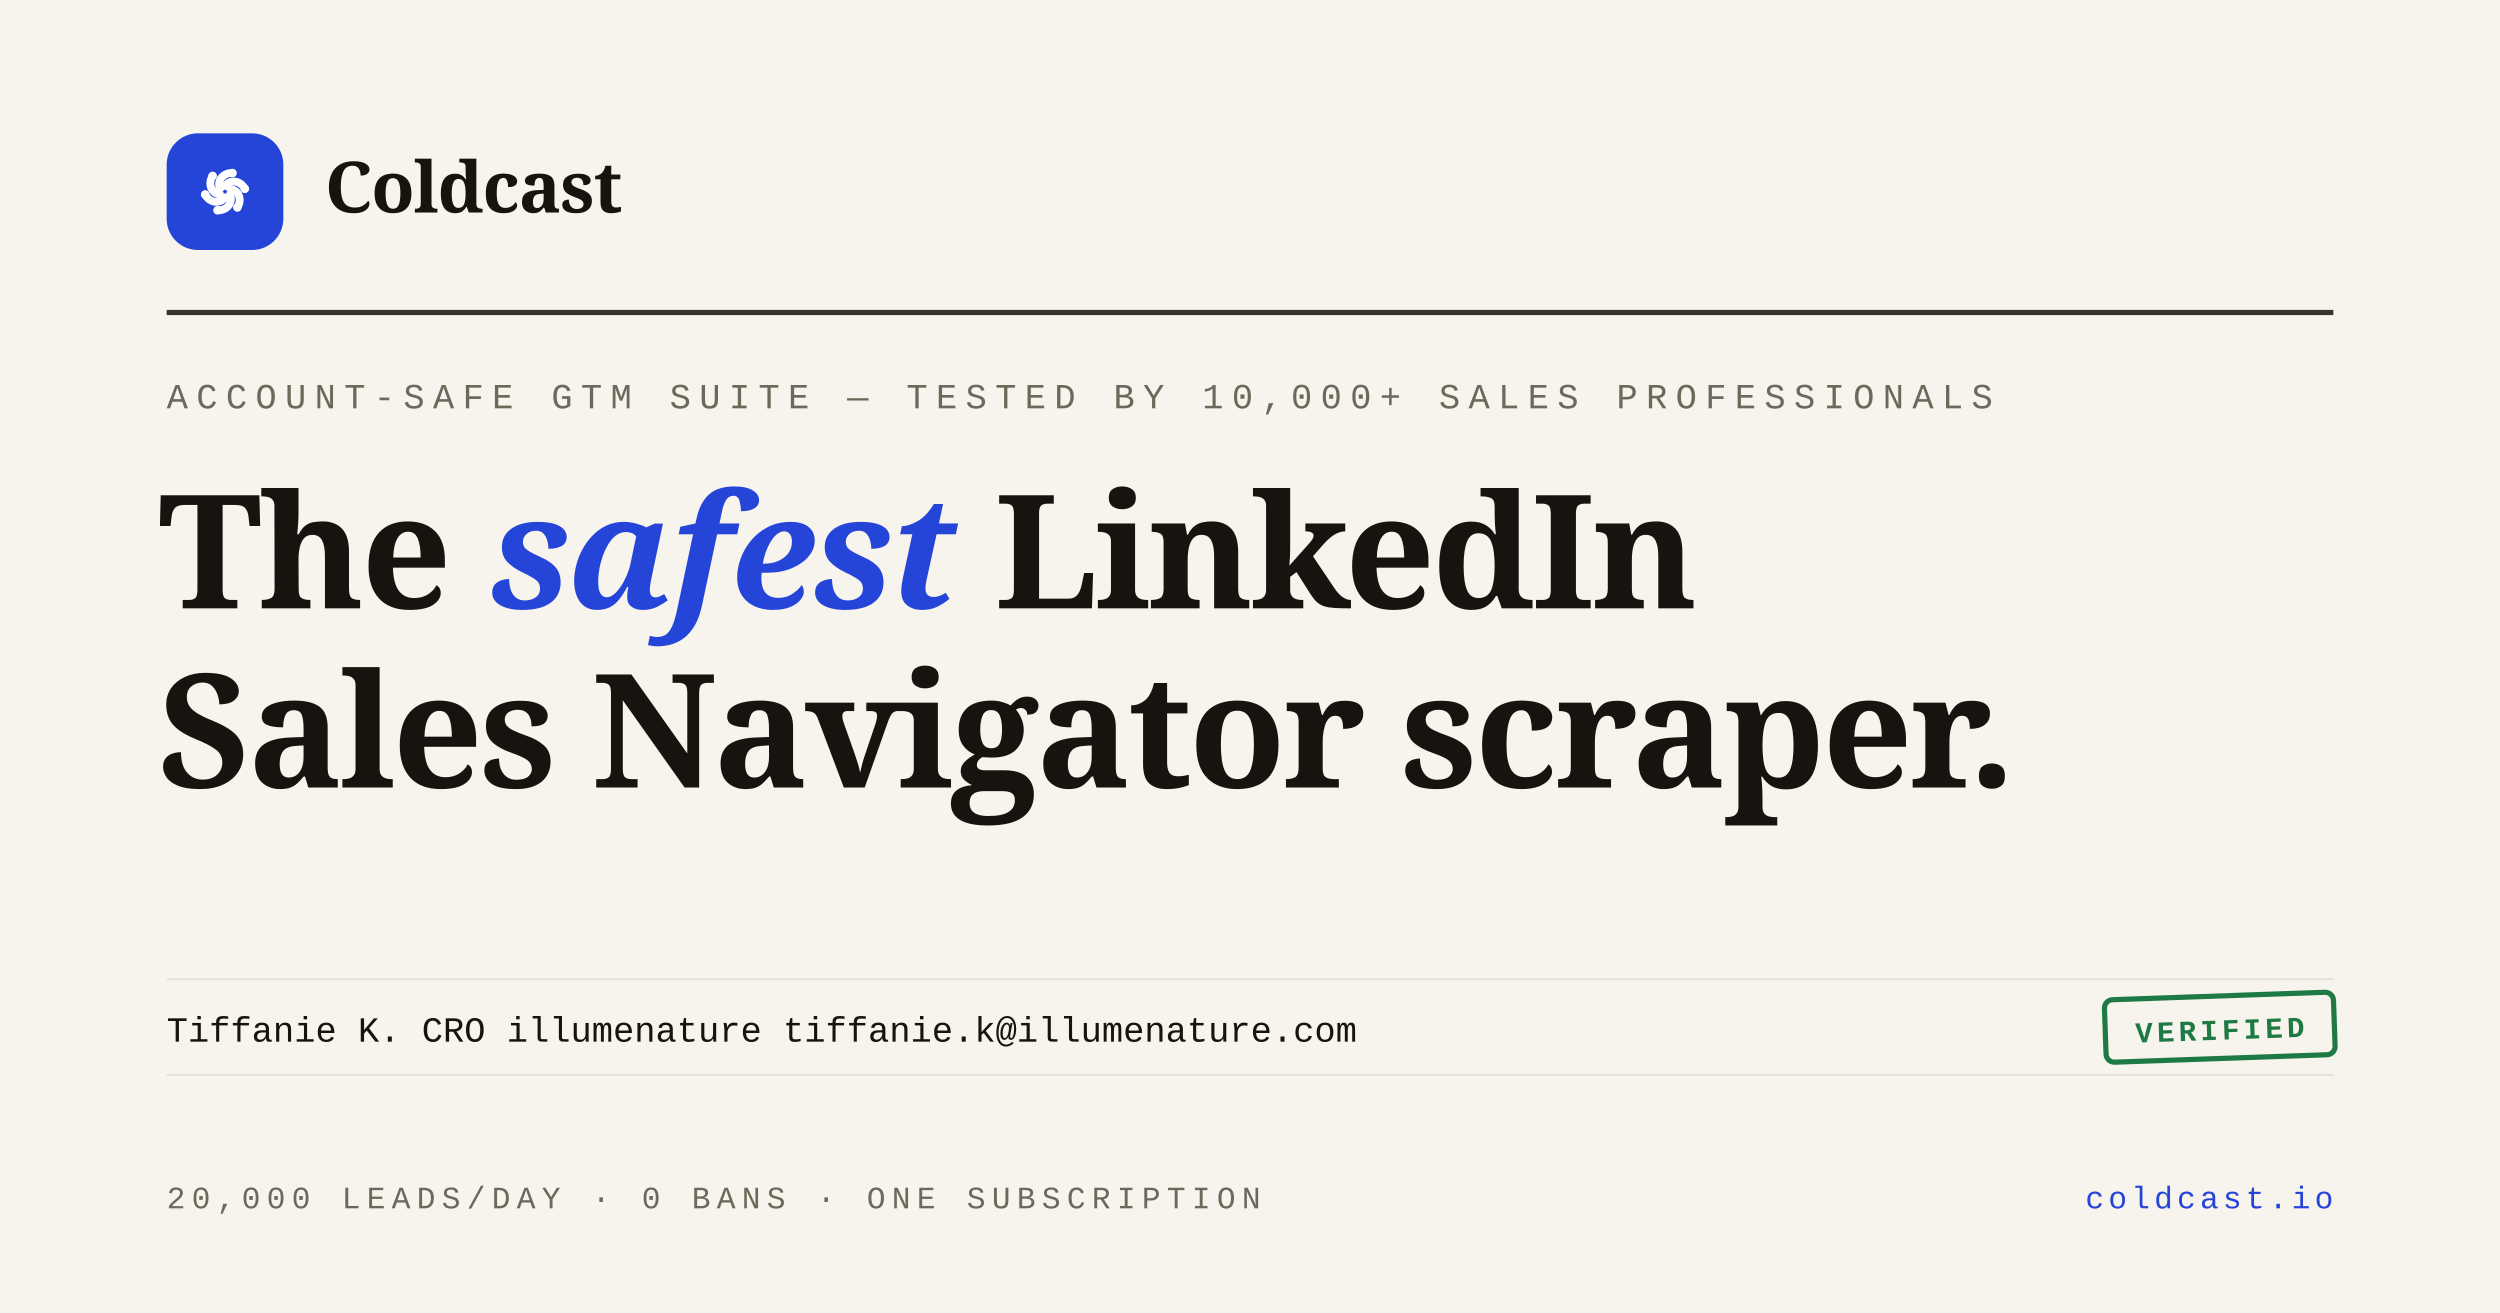
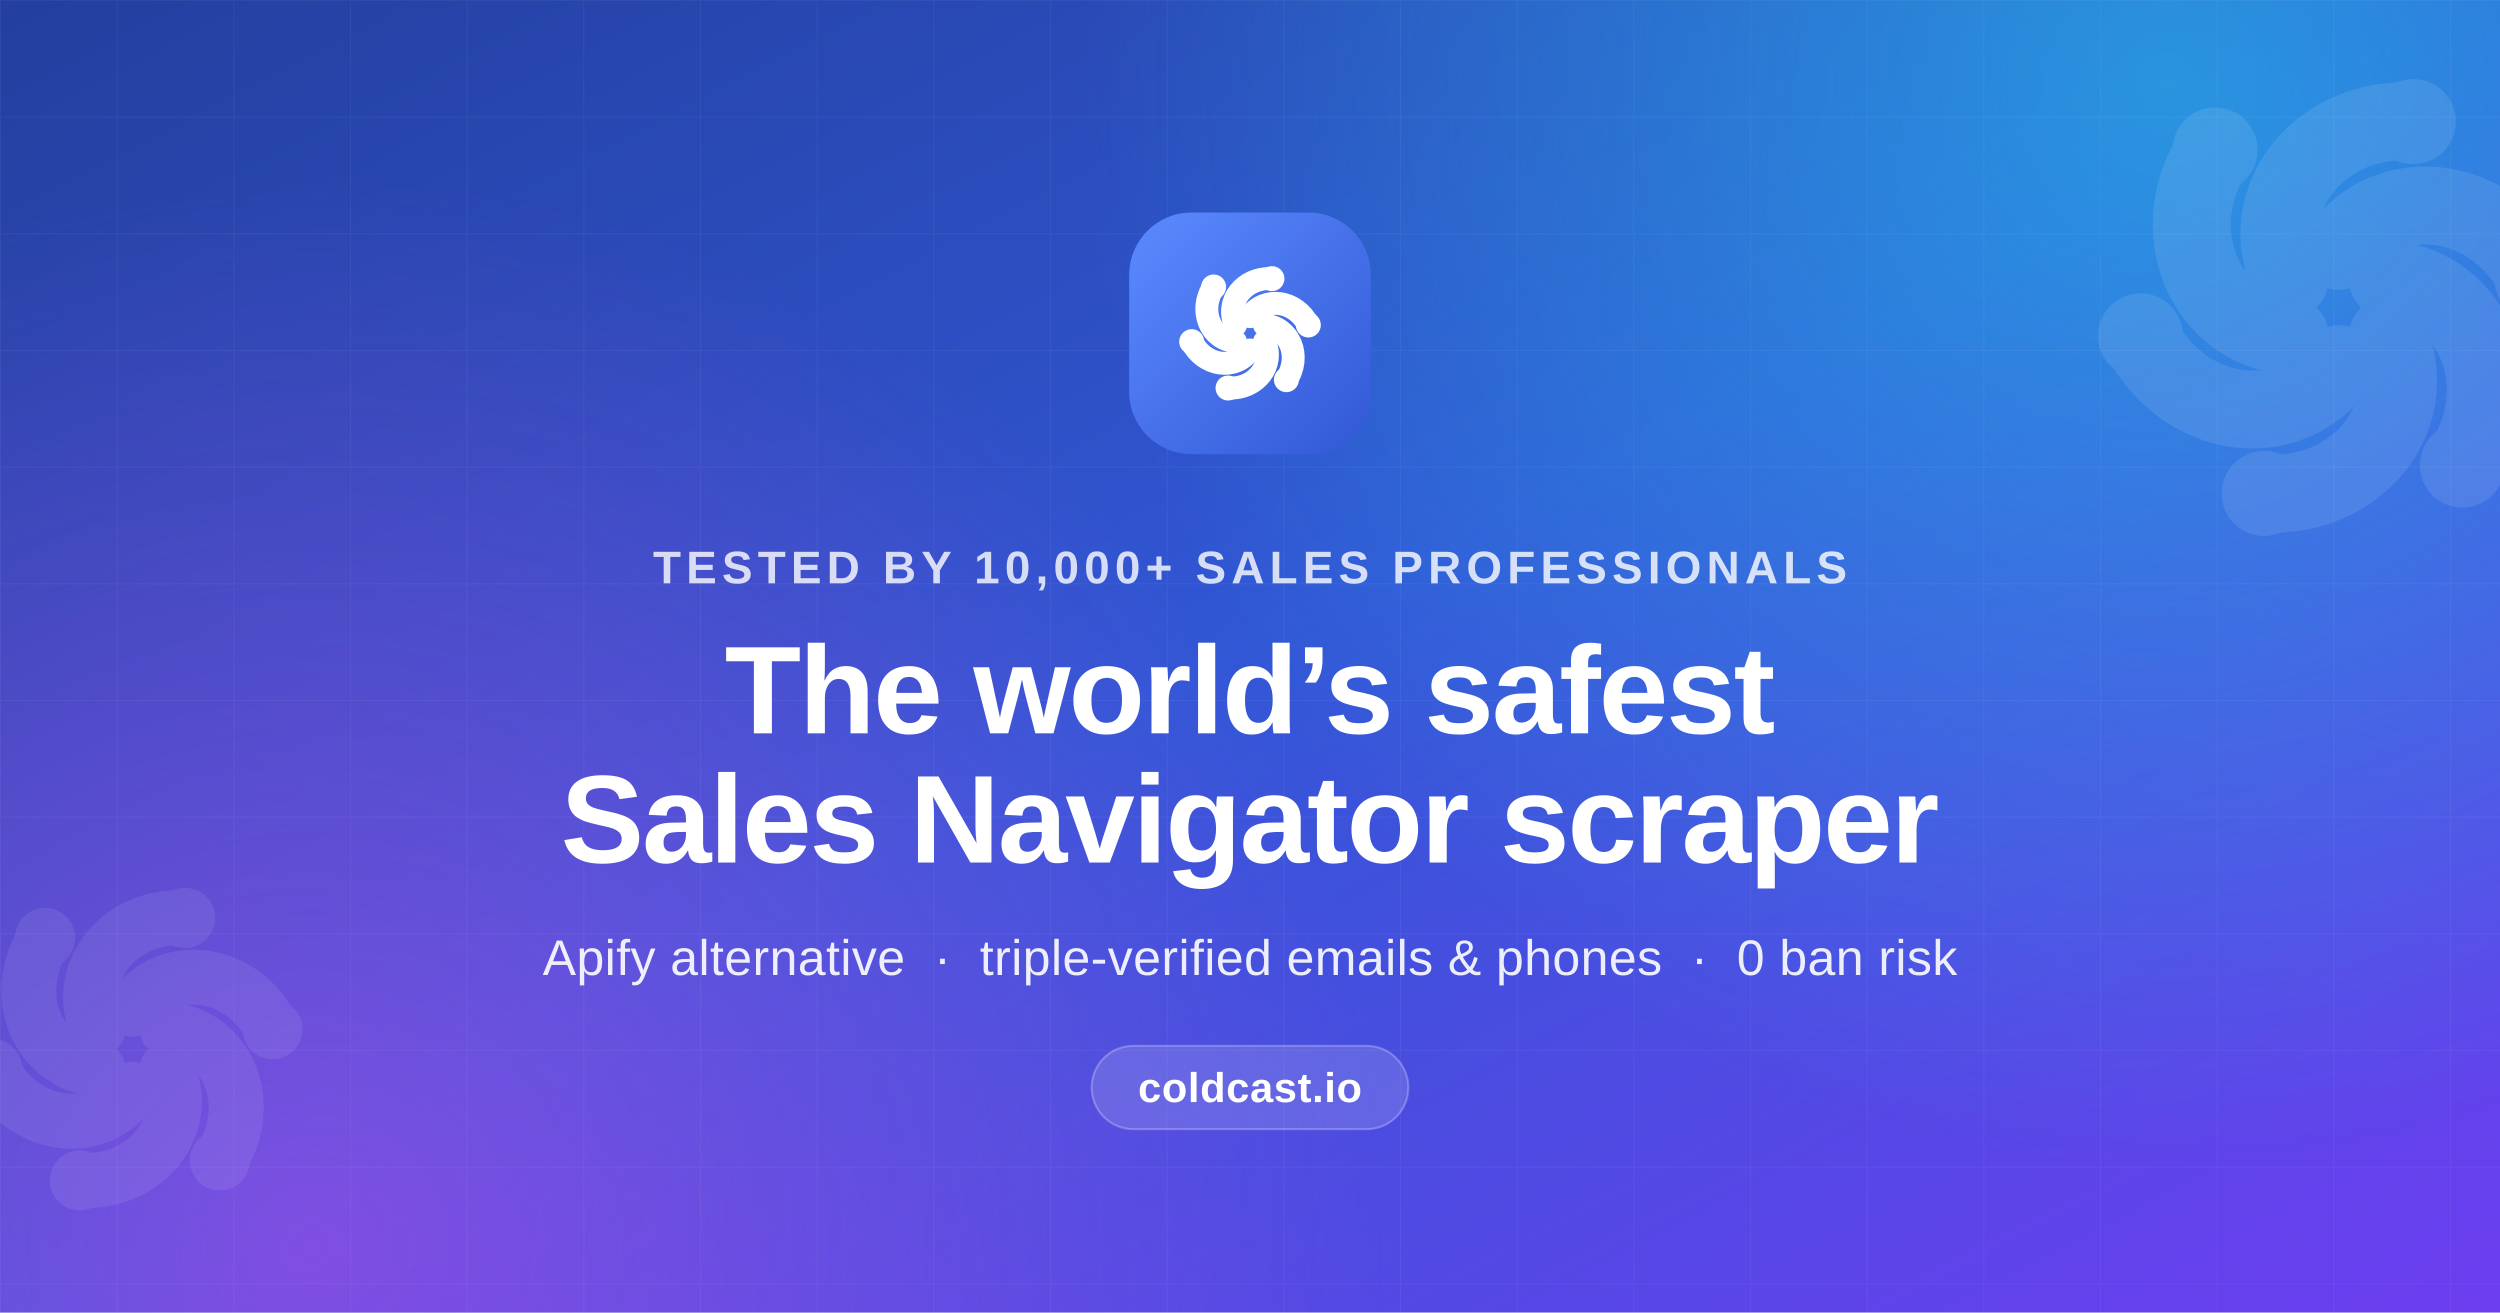
<svg xmlns="http://www.w3.org/2000/svg" viewBox="0 0 1200 630" width="1200" height="630">
-   <rect width="1200" height="630" fill="#F7F4ED" />
-   <g stroke="#171410" stroke-opacity="0.08" stroke-width="1">
-     <line x1="80" y1="470" x2="1120" y2="470" />
-     <line x1="80" y1="516" x2="1120" y2="516" />
-   </g>
-   <line x1="80" y1="150" x2="1120" y2="150" stroke="#171410" stroke-opacity="0.85" stroke-width="2.5" />
-   <g transform="translate(80 64)">
-     <rect width="56" height="56" rx="15" fill="#2545D9" />
-     <g stroke="#ffffff" stroke-width="11" stroke-linecap="round" fill="none" transform="translate(28 28) scale(0.34) translate(-64 -64)">
+   <defs>
+     <linearGradient id="og-bg" x1="0" y1="0" x2="1" y2="1">
+       <stop offset="0" stop-color="#233f9e" />
+       <stop offset="0.5" stop-color="#3257d6" />
+       <stop offset="1" stop-color="#6d3df0" />
+     </linearGradient>
+     <linearGradient id="og-tile" x1="0" y1="0" x2="1" y2="1">
+       <stop offset="0" stop-color="#5b8bff" />
+       <stop offset="1" stop-color="#3257d6" />
+     </linearGradient>
+     <radialGradient id="og-cyan" cx="1040" cy="40" r="520" gradientUnits="userSpaceOnUse">
+       <stop offset="0" stop-color="#22d3ee" stop-opacity="0.5" />
+       <stop offset="1" stop-color="#22d3ee" stop-opacity="0" />
+     </radialGradient>
+     <radialGradient id="og-mag" cx="150" cy="600" r="520" gradientUnits="userSpaceOnUse">
+       <stop offset="0" stop-color="#d946ef" stop-opacity="0.45" />
+       <stop offset="1" stop-color="#d946ef" stop-opacity="0" />
+     </radialGradient>
+     <pattern id="og-grid" width="56" height="56" patternUnits="userSpaceOnUse">
+       <path d="M56 0H0V56" fill="none" stroke="#ffffff" stroke-opacity="0.05" stroke-width="1" />
+     </pattern>
+     <g id="og-swirl" stroke="#ffffff" stroke-width="11" stroke-linecap="round" fill="none">
+       <g transform="rotate(0 64 64)">
+         <path d="M64 56 C 71 46 86 48 92 60" />
+         <circle cx="92" cy="60" r="6" fill="#ffffff" stroke="none" />
+       </g>
+       <g transform="rotate(60 64 64)">
+         <path d="M64 56 C 71 46 86 48 92 60" />
+         <circle cx="92" cy="60" r="6" fill="#ffffff" stroke="none" />
+       </g>
+       <g transform="rotate(120 64 64)">
+         <path d="M64 56 C 71 46 86 48 92 60" />
+         <circle cx="92" cy="60" r="6" fill="#ffffff" stroke="none" />
+       </g>
+       <g transform="rotate(180 64 64)">
+         <path d="M64 56 C 71 46 86 48 92 60" />
+         <circle cx="92" cy="60" r="6" fill="#ffffff" stroke="none" />
+       </g>
+       <g transform="rotate(240 64 64)">
+         <path d="M64 56 C 71 46 86 48 92 60" />
+         <circle cx="92" cy="60" r="6" fill="#ffffff" stroke="none" />
+       </g>
+       <g transform="rotate(300 64 64)">
+         <path d="M64 56 C 71 46 86 48 92 60" />
+         <circle cx="92" cy="60" r="6" fill="#ffffff" stroke="none" />
+       </g>
+     </g>
+   </defs>
+   <rect width="1200" height="630" fill="url(#og-bg)" />
+   <rect width="1200" height="630" fill="url(#og-cyan)" />
+   <rect width="1200" height="630" fill="url(#og-mag)" />
+   <rect width="1200" height="630" fill="url(#og-grid)" />
+   <use href="#og-swirl" transform="translate(905 -70) scale(3.4)" opacity="0.10" />
+   <use href="#og-swirl" transform="translate(-90 350) scale(2.4)" opacity="0.08" />
+   <g transform="translate(536 96) scale(1.0)">
+     <rect x="6" y="6" width="116" height="116" rx="30" fill="url(#og-tile)" />
+     <g stroke="#ffffff" stroke-width="11" stroke-linecap="round" fill="none">
      <g transform="rotate(0 64 64)">
        <path d="M64 56 C 71 46 86 48 92 60" />
        <circle cx="92" cy="60" r="6" fill="#ffffff" stroke="none" />
      </g>
      <g transform="rotate(60 64 64)">
        <path d="M64 56 C 71 46 86 48 92 60" />
        <circle cx="92" cy="60" r="6" fill="#ffffff" stroke="none" />
      </g>
      <g transform="rotate(120 64 64)">
        <path d="M64 56 C 71 46 86 48 92 60" />
        <circle cx="92" cy="60" r="6" fill="#ffffff" stroke="none" />
      </g>
      <g transform="rotate(180 64 64)">
        <path d="M64 56 C 71 46 86 48 92 60" />
        <circle cx="92" cy="60" r="6" fill="#ffffff" stroke="none" />
      </g>
      <g transform="rotate(240 64 64)">
        <path d="M64 56 C 71 46 86 48 92 60" />
        <circle cx="92" cy="60" r="6" fill="#ffffff" stroke="none" />
      </g>
      <g transform="rotate(300 64 64)">
        <path d="M64 56 C 71 46 86 48 92 60" />
        <circle cx="92" cy="60" r="6" fill="#ffffff" stroke="none" />
      </g>
    </g>
  </g>
-   <text x="156" y="102" font-family="Georgia, serif" font-size="34" font-weight="700" letter-spacing="-0.5" fill="#171410">Coldcast</text>
-   <text x="80" y="196" font-family="'Consolas', 'Courier New', monospace" font-size="17" letter-spacing="4" fill="#6E685A">ACCOUNT-SAFE GTM SUITE — TESTED BY 10,000+ SALES PROFESSIONALS</text>
-   <text x="76" y="292" font-family="Georgia, serif" font-size="76" font-weight="700" letter-spacing="-1.5" fill="#171410">The <tspan font-style="italic" fill="#2545D9">safest</tspan> LinkedIn</text>
-   <text x="76" y="378" font-family="Georgia, serif" font-size="76" font-weight="700" letter-spacing="-1.5" fill="#171410">Sales Navigator scraper.</text>
-   <text x="80" y="500" font-family="'Consolas', 'Courier New', monospace" font-size="17" fill="#171410">Tiffanie K.   CRO   illumenature   tiffanie.k@illumenature.com</text>
-   <g transform="translate(1010 480) rotate(-2)">
-     <rect x="0" y="0" width="110" height="30" rx="4" fill="none" stroke="#1E7A44" stroke-width="2.5" />
-     <text x="55" y="21" text-anchor="middle" font-family="'Consolas', 'Courier New', monospace" font-size="14" font-weight="700" letter-spacing="2" fill="#1E7A44">VERIFIED</text>
-   </g>
-   <text x="80" y="580" font-family="'Consolas', 'Courier New', monospace" font-size="15" letter-spacing="3" fill="#6E685A">20,000 LEADS/DAY  ·  0 BANS  ·  ONE SUBSCRIPTION</text>
-   <text x="1120" y="580" text-anchor="end" font-family="'Consolas', 'Courier New', monospace" font-size="15" letter-spacing="2" fill="#2545D9">coldcast.io</text>
+   <text x="600" y="280" text-anchor="middle" font-family="'Segoe UI', 'Helvetica Neue', Arial, sans-serif" font-size="22" font-weight="600" letter-spacing="2.5" fill="#ffffff" fill-opacity="0.8">TESTED BY 10,000+ SALES PROFESSIONALS</text>
+   <text x="600" y="352" text-anchor="middle" font-family="'Segoe UI', 'Helvetica Neue', Arial, sans-serif" font-size="60" font-weight="700" letter-spacing="-1" fill="#ffffff">The world’s safest</text>
+   <text x="600" y="414" text-anchor="middle" font-family="'Segoe UI', 'Helvetica Neue', Arial, sans-serif" font-size="60" font-weight="700" letter-spacing="-1" fill="#ffffff">Sales Navigator scraper</text>
+   <text x="600" y="468" text-anchor="middle" font-family="'Segoe UI', 'Helvetica Neue', Arial, sans-serif" font-size="24" font-weight="500" letter-spacing="0.2" fill="#ffffff" fill-opacity="0.9">Apify alternative  ·  triple-verified emails &amp; phones  ·  0 ban risk</text>
+   <rect x="524" y="502" width="152" height="40" rx="20" fill="#ffffff" fill-opacity="0.14" stroke="#ffffff" stroke-opacity="0.25" stroke-width="1" />
+   <text x="600" y="529" text-anchor="middle" font-family="'Segoe UI', 'Helvetica Neue', Arial, sans-serif" font-size="20" font-weight="600" letter-spacing="0.3" fill="#ffffff">coldcast.io</text>
</svg>
